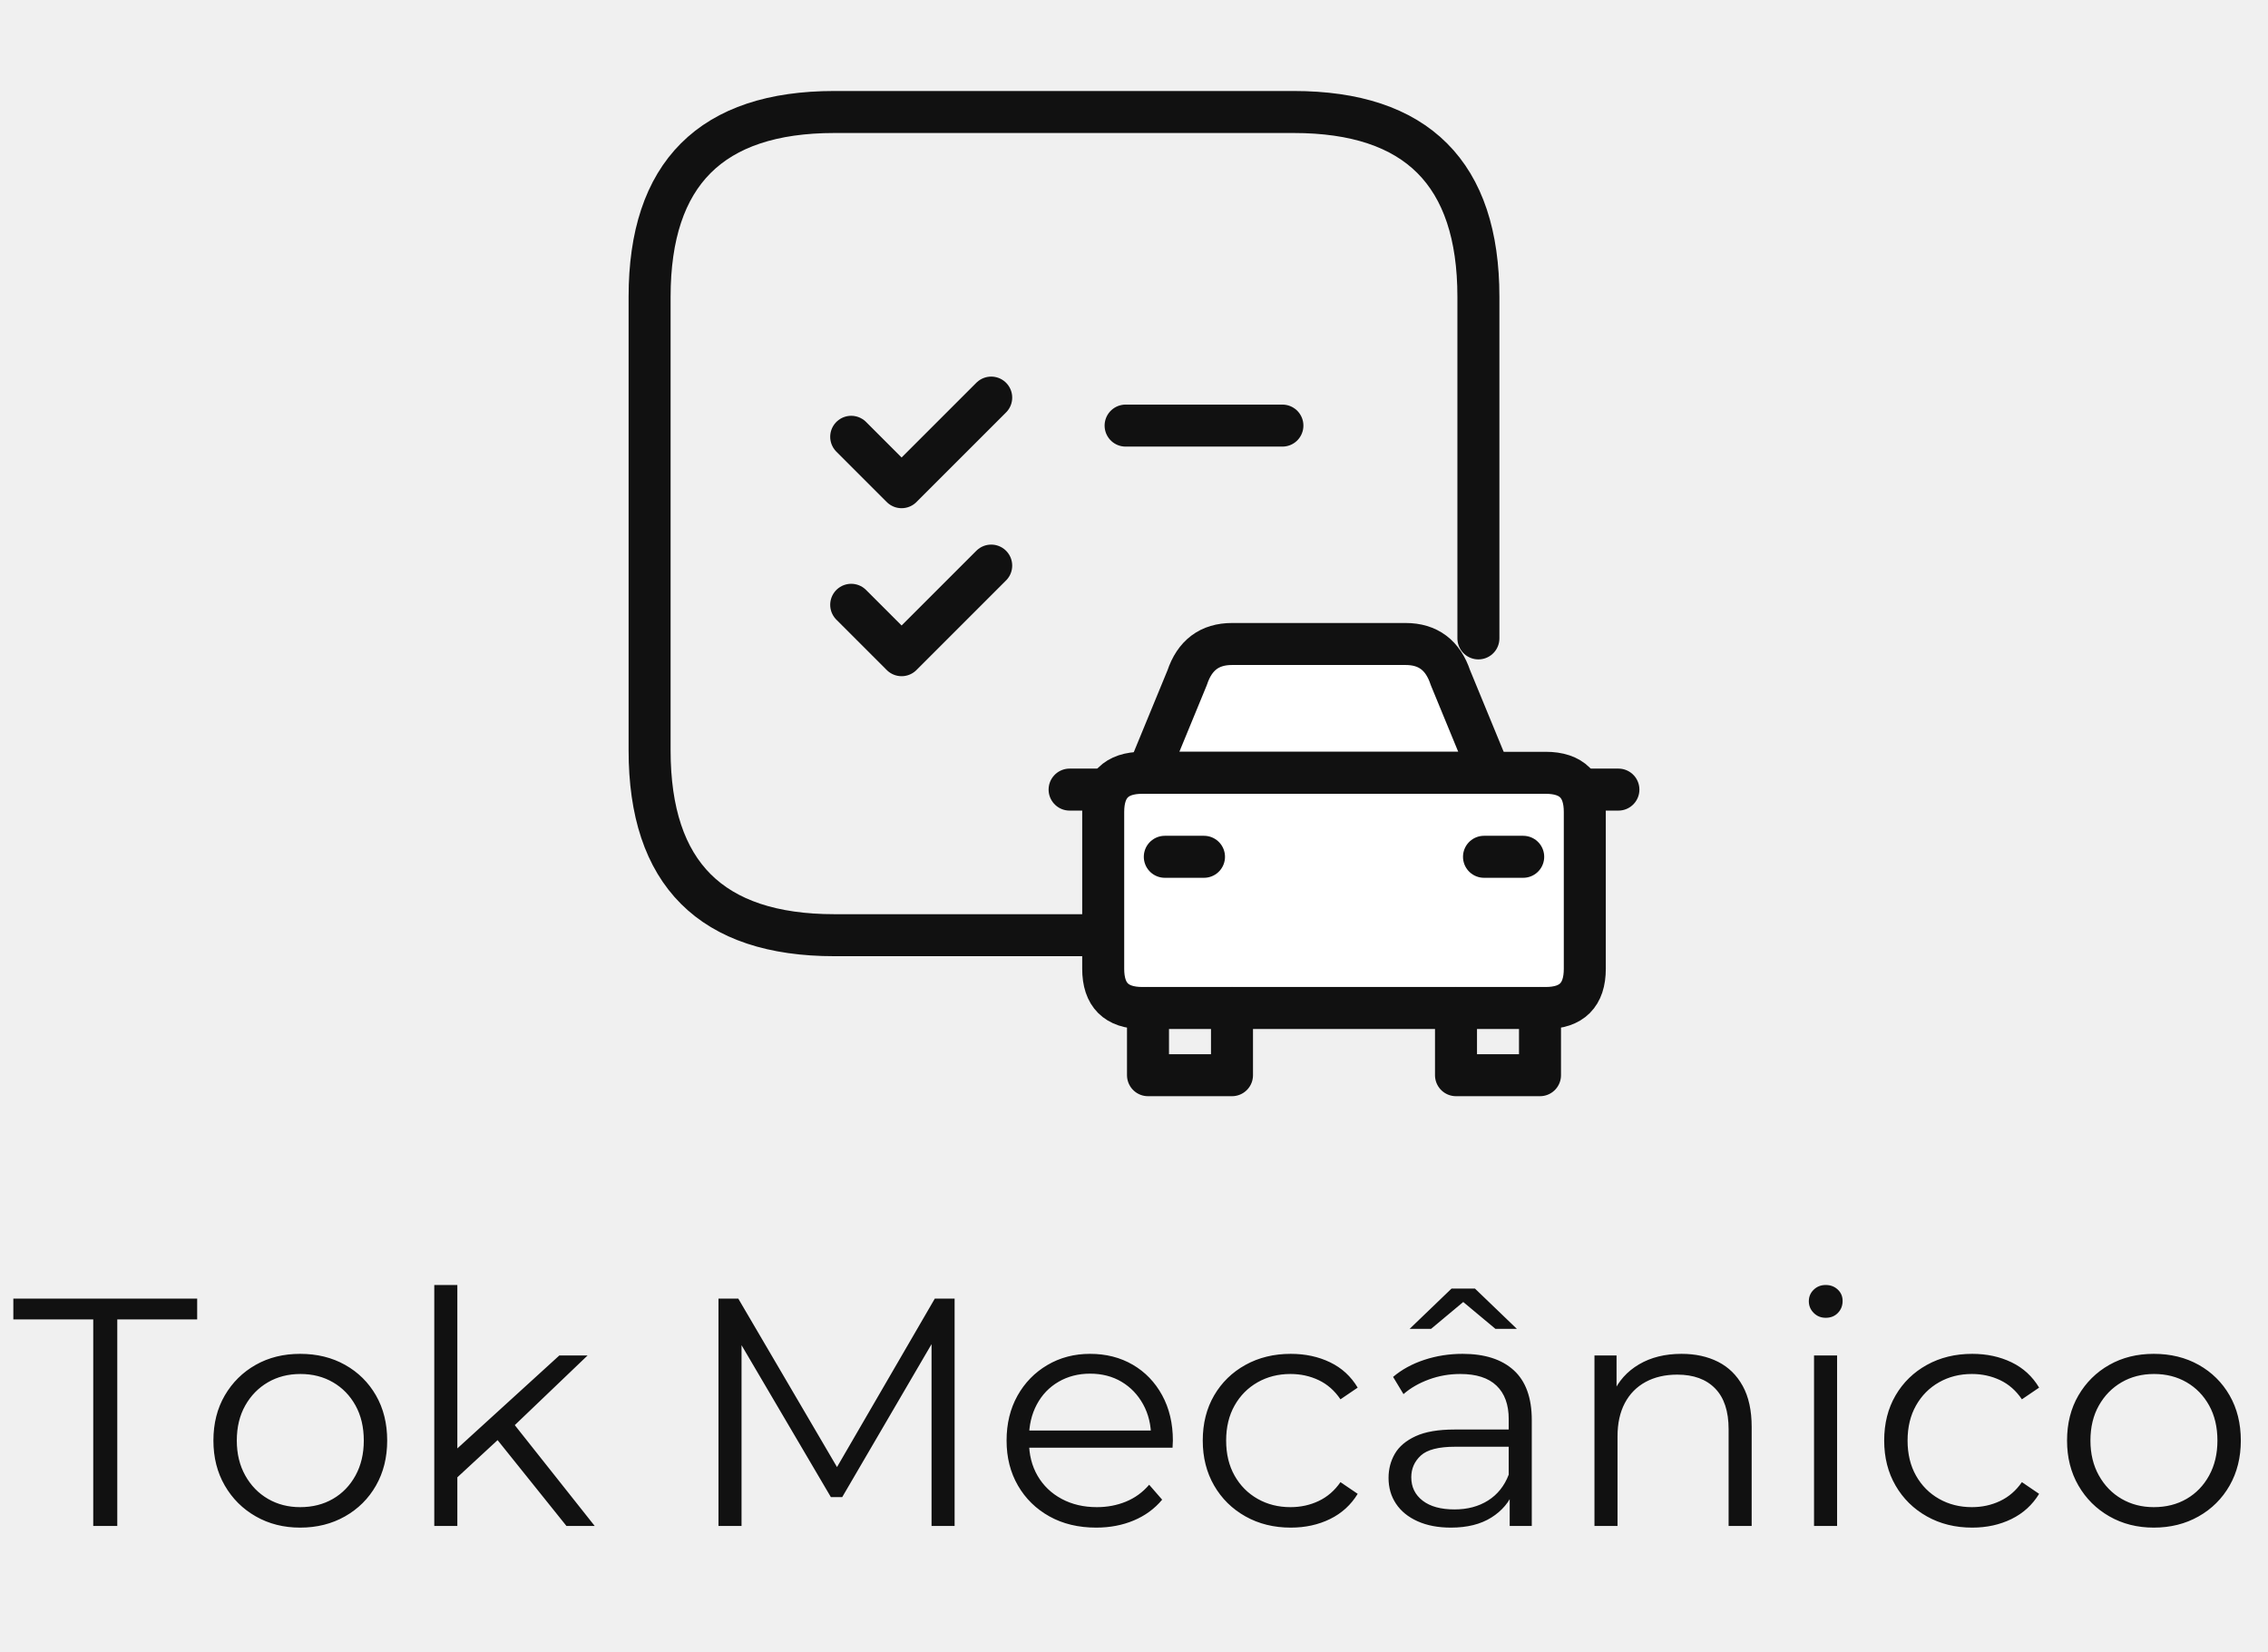
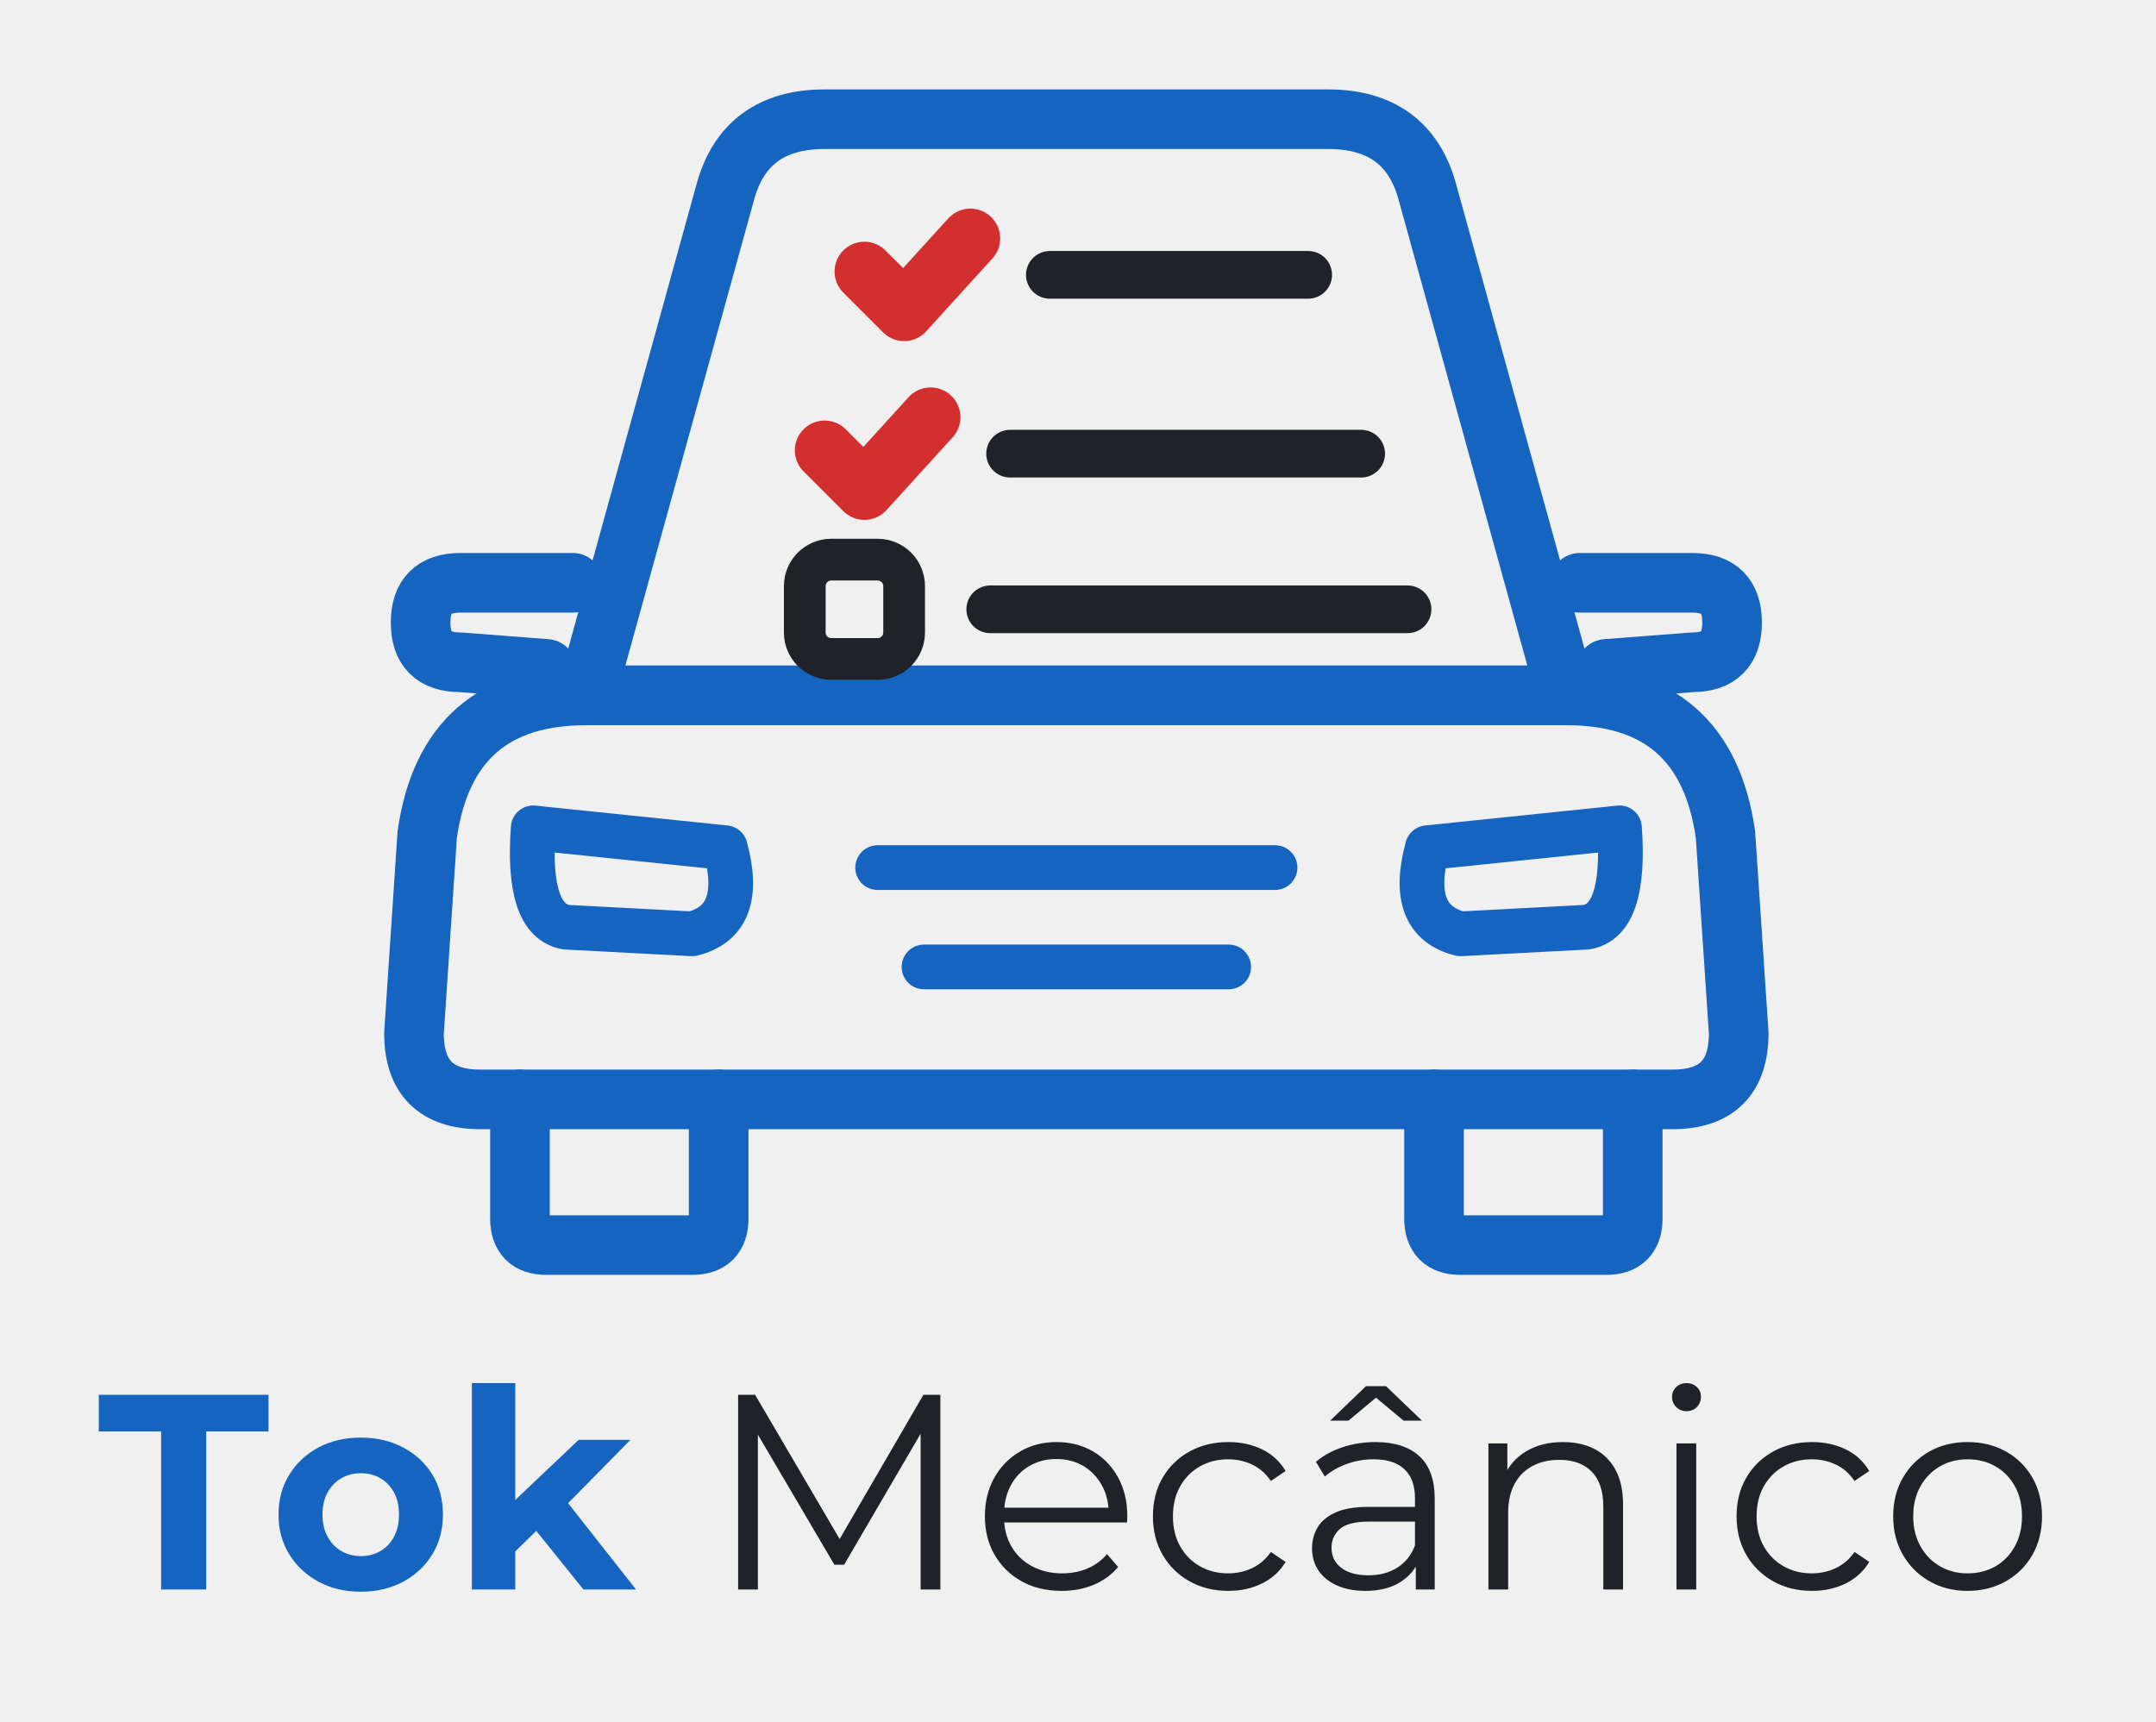
- <svg xmlns="http://www.w3.org/2000/svg" viewBox="-140 0 810 590">
-   <g fill="none" stroke="#111111" stroke-width="15" stroke-linecap="round" stroke-linejoin="round">
-     <path d="M 253 334 L 158 334 Q 92 334 92 268 L 92 106 Q 92 40 158 40 L 322 40 Q 388 40 388 106 L 388 228" />
-     <path d="M 164 156 L 182 174 L 214 142" />
-     <path d="M 262 152 L 318 152" />
-     <path d="M 164 216 L 182 234 L 214 202" />
-     <path d="M 300 230 L 362 230 Q 374 230 378 242 L 392 276 L 270 276 L 284 242 Q 288 230 300 230 Z" fill="#FFFFFF" />
-     <path d="M 268 276 L 412 276 Q 426 276 426 290 L 426 346 Q 426 360 412 360 L 268 360 Q 254 360 254 346 L 254 290 Q 254 276 268 276 Z" fill="#FFFFFF" />
-     <path d="M 254 282 L 242 282 M 426 282 L 438 282" />
-     <path d="M 270 360 L 270 384 L 300 384 L 300 360" />
-     <path d="M 380 360 L 380 384 L 410 384 L 410 360" />
-     <path d="M 276 306 L 290 306 M 390 306 L 404 306" />
+ <svg xmlns="http://www.w3.org/2000/svg" viewBox="-69 60 651 520">
+   <g fill="none" stroke="#1565C0" stroke-width="18" stroke-linecap="round" stroke-linejoin="round">
+     <path d="M 150 118 Q 156 96 180 96 L 332 96 Q 356 96 362 118 L 404 270 L 108 270 Z" />
+     <path d="M 104 236 L 70 236 Q 58 236 58 248 Q 58 260 70 260 L 96 262" />
+     <path d="M 408 236 L 442 236 Q 454 236 454 248 Q 454 260 442 260 L 416 262" />
+     <path d="M 108 270 L 404 270 Q 446 270 452 312 L 456 372 Q 456 392 436 392 L 76 392 Q 56 392 56 372 L 60 312 Q 66 270 108 270 Z" />
+     <path d="M 92 310 L 150 316 Q 156 338 140 342 L 102 340 Q 90 338 92 310 Z" stroke-width="13.5" />
+     <path d="M 420 310 L 362 316 Q 356 338 372 342 L 410 340 Q 422 338 420 310 Z" stroke-width="13.5" />
+     <path d="M 196 322 L 316 322 M 210 352 L 302 352" stroke-width="13.5" />
+     <path d="M 88 392 L 88 428 Q 88 436 96 436 L 140 436 Q 148 436 148 428 L 148 392" />
+     <path d="M 364 392 L 364 428 Q 364 436 372 436 L 416 436 Q 424 436 424 428 L 424 392" />
  </g>
-   <path transform="translate(-135.7 545)" d="M29.0 0.0V-73.776H0.464V-81.2H66.12V-73.776H37.584V0.0Z M102.892 0.58Q94.076 0.58 87.058 -3.422Q80.04 -7.424 75.98 -14.442Q71.92 -21.46 71.92 -30.508Q71.92 -39.672 75.98 -46.632Q80.04 -53.592 87.0 -57.536Q93.96 -61.48 102.892 -61.48Q111.94 -61.48 118.958 -57.536Q125.976 -53.592 129.978 -46.632Q133.98 -39.672 133.98 -30.508Q133.98 -21.46 129.978 -14.442Q125.976 -7.424 118.9 -3.422Q111.824 0.58 102.892 0.58ZM102.892 -6.728Q109.504 -6.728 114.608 -9.686Q119.712 -12.644 122.67 -18.038Q125.628 -23.432 125.628 -30.508Q125.628 -37.7 122.67 -43.036Q119.712 -48.372 114.608 -51.33Q109.504 -54.288 103.008 -54.288Q96.512 -54.288 91.408 -51.33Q86.304 -48.372 83.288 -43.036Q80.272 -37.7 80.272 -30.508Q80.272 -23.432 83.288 -18.038Q86.304 -12.644 91.408 -9.686Q96.512 -6.728 102.892 -6.728Z M157.296 -15.776 157.528 -26.332 195.46 -60.9H205.552L178.756 -35.264L174.116 -31.32ZM150.8 0.0V-86.072H159.036V0.0ZM198.012 0.0 172.608 -31.668 177.944 -38.048 208.104 0.0Z  M252.3 0.0V-81.2H259.376L296.496 -17.864H292.784L329.556 -81.2H336.632V0.0H328.396V-68.324H330.368L296.496 -10.324H292.436L258.332 -68.324H260.536V0.0Z M387.208 0.58Q377.696 0.58 370.504 -3.422Q363.312 -7.424 359.252 -14.442Q355.192 -21.46 355.192 -30.508Q355.192 -39.556 359.078 -46.516Q362.964 -53.476 369.75 -57.478Q376.536 -61.48 385.004 -61.48Q393.588 -61.48 400.258 -57.594Q406.928 -53.708 410.756 -46.69Q414.584 -39.672 414.584 -30.508Q414.584 -29.928 414.526 -29.29Q414.468 -28.652 414.468 -27.956H361.456V-34.104H410.06L406.812 -31.668Q406.812 -38.28 403.97 -43.442Q401.128 -48.604 396.256 -51.504Q391.384 -54.404 385.004 -54.404Q378.74 -54.404 373.752 -51.504Q368.764 -48.604 365.98 -43.384Q363.196 -38.164 363.196 -31.436V-30.16Q363.196 -23.2 366.27 -17.922Q369.344 -12.644 374.854 -9.686Q380.364 -6.728 387.44 -6.728Q393.008 -6.728 397.822 -8.7Q402.636 -10.672 406.116 -14.732L410.756 -9.396Q406.696 -4.524 400.606 -1.972Q394.516 0.58 387.208 0.58Z M456.692 0.58Q447.644 0.58 440.51 -3.422Q433.376 -7.424 429.316 -14.442Q425.256 -21.46 425.256 -30.508Q425.256 -39.672 429.316 -46.632Q433.376 -53.592 440.51 -57.536Q447.644 -61.48 456.692 -61.48Q464.464 -61.48 470.728 -58.464Q476.992 -55.448 480.588 -49.416L474.44 -45.24Q471.308 -49.88 466.668 -52.084Q462.028 -54.288 456.576 -54.288Q450.08 -54.288 444.86 -51.33Q439.64 -48.372 436.624 -43.036Q433.608 -37.7 433.608 -30.508Q433.608 -23.316 436.624 -17.98Q439.64 -12.644 444.86 -9.686Q450.08 -6.728 456.576 -6.728Q462.028 -6.728 466.668 -8.932Q471.308 -11.136 474.44 -15.66L480.588 -11.484Q476.992 -5.568 470.728 -2.494Q464.464 0.58 456.692 0.58Z M534.876 0.0V-13.456L534.528 -15.66V-38.164Q534.528 -45.936 530.178 -50.112Q525.828 -54.288 517.244 -54.288Q511.328 -54.288 505.992 -52.316Q500.656 -50.344 496.944 -47.096L493.232 -53.244Q497.872 -57.188 504.368 -59.334Q510.864 -61.48 518.056 -61.48Q529.888 -61.48 536.326 -55.622Q542.764 -49.764 542.764 -37.816V0.0ZM513.88 0.58Q507.036 0.58 501.99 -1.682Q496.944 -3.944 494.276 -7.946Q491.608 -11.948 491.608 -17.168Q491.608 -21.924 493.87 -25.81Q496.132 -29.696 501.294 -32.074Q506.456 -34.452 515.156 -34.452H536.152V-28.304H515.388Q506.572 -28.304 503.15 -25.172Q499.728 -22.04 499.728 -17.4Q499.728 -12.18 503.788 -9.048Q507.848 -5.916 515.156 -5.916Q522.116 -5.916 527.162 -9.106Q532.208 -12.296 534.528 -18.328L536.384 -12.644Q534.064 -6.612 528.322 -3.016Q522.58 0.58 513.88 0.58ZM499.148 -70.412 514.112 -84.796H522.464L537.428 -70.412H529.772L515.04 -82.708H521.536L506.804 -70.412Z M565.152 0.0V-60.9H573.04V-44.196L571.764 -47.328Q574.664 -53.94 581.044 -57.71Q587.424 -61.48 596.24 -61.48Q603.664 -61.48 609.29 -58.638Q614.916 -55.796 618.106 -49.996Q621.296 -44.196 621.296 -35.38V0.0H613.06V-34.568Q613.06 -44.196 608.246 -49.126Q603.432 -54.056 594.732 -54.056Q588.236 -54.056 583.422 -51.446Q578.608 -48.836 575.998 -43.906Q573.388 -38.976 573.388 -32.016V0.0Z M643.568 0.0V-60.9H651.804V0.0ZM647.744 -74.356Q645.192 -74.356 643.452 -76.096Q641.712 -77.836 641.712 -80.272Q641.712 -82.708 643.452 -84.39Q645.192 -86.072 647.744 -86.072Q650.296 -86.072 652.036 -84.448Q653.776 -82.824 653.776 -80.388Q653.776 -77.836 652.094 -76.096Q650.412 -74.356 647.744 -74.356Z M700.06 0.58Q691.012 0.58 683.878 -3.422Q676.744 -7.424 672.684 -14.442Q668.624 -21.46 668.624 -30.508Q668.624 -39.672 672.684 -46.632Q676.744 -53.592 683.878 -57.536Q691.012 -61.48 700.06 -61.48Q707.832 -61.48 714.096 -58.464Q720.36 -55.448 723.956 -49.416L717.808 -45.24Q714.676 -49.88 710.036 -52.084Q705.396 -54.288 699.944 -54.288Q693.448 -54.288 688.228 -51.33Q683.008 -48.372 679.992 -43.036Q676.976 -37.7 676.976 -30.508Q676.976 -23.316 679.992 -17.98Q683.008 -12.644 688.228 -9.686Q693.448 -6.728 699.944 -6.728Q705.396 -6.728 710.036 -8.932Q714.676 -11.136 717.808 -15.66L723.956 -11.484Q720.36 -5.568 714.096 -2.494Q707.832 0.58 700.06 0.58Z M764.904 0.58Q756.088 0.58 749.07 -3.422Q742.052 -7.424 737.992 -14.442Q733.932 -21.46 733.932 -30.508Q733.932 -39.672 737.992 -46.632Q742.052 -53.592 749.012 -57.536Q755.972 -61.48 764.904 -61.48Q773.952 -61.48 780.97 -57.536Q787.988 -53.592 791.99 -46.632Q795.992 -39.672 795.992 -30.508Q795.992 -21.46 791.99 -14.442Q787.988 -7.424 780.912 -3.422Q773.836 0.58 764.904 0.58ZM764.904 -6.728Q771.516 -6.728 776.62 -9.686Q781.724 -12.644 784.682 -18.038Q787.64 -23.432 787.64 -30.508Q787.64 -37.7 784.682 -43.036Q781.724 -48.372 776.62 -51.33Q771.516 -54.288 765.02 -54.288Q758.524 -54.288 753.42 -51.33Q748.316 -48.372 745.3 -43.036Q742.284 -37.7 742.284 -30.508Q742.284 -23.432 745.3 -18.038Q748.316 -12.644 753.42 -9.686Q758.524 -6.728 764.904 -6.728Z" fill="#111111" />
+   <g transform="translate(8 0)" fill="none" stroke="#1F2328" stroke-width="18" stroke-linecap="round" stroke-linejoin="round">
+     <path d="M 184 142 L 196 154 L 216 132" stroke="#D32F2F" />
+     <path d="M 240 143 L 318 143" stroke-width="14.4" />
+     <path d="M 172 196 L 184 208 L 204 186" stroke="#D32F2F" />
+     <path d="M 228 197 L 334 197" stroke-width="14.4" />
+     <rect x="166" y="229" width="30" height="30" rx="8" stroke-width="12.6" />
+     <path d="M 222 244 L 348 244" stroke-width="14.4" />
+   </g>
+   <path transform="translate(-39.5 540)" d="M19.152 0.0V-47.712H0.336V-58.8H51.576V-47.712H32.76V0.0Z M79.464 0.672Q72.24 0.672 66.654 -2.352Q61.068 -5.376 57.834 -10.626Q54.6 -15.876 54.6 -22.596Q54.6 -29.4 57.834 -34.65Q61.068 -39.9 66.654 -42.882Q72.24 -45.864 79.464 -45.864Q86.604 -45.864 92.232 -42.882Q97.86 -39.9 101.052 -34.692Q104.244 -29.484 104.244 -22.596Q104.244 -15.876 101.052 -10.626Q97.86 -5.376 92.232 -2.352Q86.604 0.672 79.464 0.672ZM79.464 -10.08Q82.74 -10.08 85.344 -11.592Q87.948 -13.104 89.46 -15.918Q90.972 -18.732 90.972 -22.596Q90.972 -26.544 89.46 -29.316Q87.948 -32.088 85.344 -33.6Q82.74 -35.112 79.464 -35.112Q76.188 -35.112 73.584 -33.6Q70.98 -32.088 69.426 -29.316Q67.872 -26.544 67.872 -22.596Q67.872 -18.732 69.426 -15.918Q70.98 -13.104 73.584 -11.592Q76.188 -10.08 79.464 -10.08Z M123.816 -9.24 124.152 -25.2 145.236 -45.192H160.86L140.616 -24.612L133.812 -19.068ZM112.98 0.0V-62.328H126.084V0.0ZM146.664 0.0 131.376 -18.984 139.608 -29.148 162.54 0.0Z" fill="#1565C0" />
+   <path transform="translate(144.3 540)" d="M9.576 0.0V-58.8H14.7L41.58 -12.936H38.892L65.52 -58.8H70.644V0.0H64.68V-49.476H66.108L41.58 -7.476H38.64L13.944 -49.476H15.54V0.0Z M107.268 0.42Q100.38 0.42 95.172 -2.478Q89.964 -5.376 87.024 -10.458Q84.084 -15.54 84.084 -22.092Q84.084 -28.644 86.898 -33.684Q89.712 -38.724 94.626 -41.622Q99.54 -44.52 105.672 -44.52Q111.888 -44.52 116.718 -41.706Q121.548 -38.892 124.32 -33.81Q127.092 -28.728 127.092 -22.092Q127.092 -21.672 127.05 -21.21Q127.008 -20.748 127.008 -20.244H88.62V-24.696H123.816L121.464 -22.932Q121.464 -27.72 119.406 -31.458Q117.348 -35.196 113.82 -37.296Q110.292 -39.396 105.672 -39.396Q101.136 -39.396 97.524 -37.296Q93.912 -35.196 91.896 -31.416Q89.88 -27.636 89.88 -22.764V-21.84Q89.88 -16.8 92.106 -12.978Q94.332 -9.156 98.322 -7.014Q102.312 -4.872 107.436 -4.872Q111.468 -4.872 114.954 -6.3Q118.44 -7.728 120.96 -10.668L124.32 -6.804Q121.38 -3.276 116.97 -1.428Q112.56 0.42 107.268 0.42Z M157.584 0.42Q151.032 0.42 145.866 -2.478Q140.7 -5.376 137.76 -10.458Q134.82 -15.54 134.82 -22.092Q134.82 -28.728 137.76 -33.768Q140.7 -38.808 145.866 -41.664Q151.032 -44.52 157.584 -44.52Q163.212 -44.52 167.748 -42.336Q172.284 -40.152 174.888 -35.784L170.436 -32.76Q168.168 -36.12 164.808 -37.716Q161.448 -39.312 157.5 -39.312Q152.796 -39.312 149.016 -37.17Q145.236 -35.028 143.052 -31.164Q140.868 -27.3 140.868 -22.092Q140.868 -16.884 143.052 -13.02Q145.236 -9.156 149.016 -7.014Q152.796 -4.872 157.5 -4.872Q161.448 -4.872 164.808 -6.468Q168.168 -8.064 170.436 -11.34L174.888 -8.316Q172.284 -4.032 167.748 -1.806Q163.212 0.42 157.584 0.42Z M214.2 0.0V-9.744L213.948 -11.34V-27.636Q213.948 -33.264 210.798 -36.288Q207.648 -39.312 201.432 -39.312Q197.148 -39.312 193.284 -37.884Q189.42 -36.456 186.732 -34.104L184.044 -38.556Q187.404 -41.412 192.108 -42.966Q196.812 -44.52 202.02 -44.52Q210.588 -44.52 215.25 -40.278Q219.912 -36.036 219.912 -27.384V0.0ZM198.996 0.42Q194.04 0.42 190.386 -1.218Q186.732 -2.856 184.8 -5.754Q182.868 -8.652 182.868 -12.432Q182.868 -15.876 184.506 -18.69Q186.144 -21.504 189.882 -23.226Q193.62 -24.948 199.92 -24.948H215.124V-20.496H200.088Q193.704 -20.496 191.226 -18.228Q188.748 -15.96 188.748 -12.6Q188.748 -8.82 191.688 -6.552Q194.628 -4.284 199.92 -4.284Q204.96 -4.284 208.614 -6.594Q212.268 -8.904 213.948 -13.272L215.292 -9.156Q213.612 -4.788 209.454 -2.184Q205.296 0.42 198.996 0.42ZM188.328 -50.988 199.164 -61.404H205.212L216.048 -50.988H210.504L199.836 -59.892H204.54L193.872 -50.988Z M236.124 0.0V-44.1H241.836V-32.004L240.912 -34.272Q243.012 -39.06 247.632 -41.79Q252.252 -44.52 258.636 -44.52Q264.012 -44.52 268.086 -42.462Q272.16 -40.404 274.47 -36.204Q276.78 -32.004 276.78 -25.62V0.0H270.816V-25.032Q270.816 -32.004 267.33 -35.574Q263.844 -39.144 257.544 -39.144Q252.84 -39.144 249.354 -37.254Q245.868 -35.364 243.978 -31.794Q242.088 -28.224 242.088 -23.184V0.0Z M292.908 0.0V-44.1H298.872V0.0ZM295.932 -53.844Q294.084 -53.844 292.824 -55.104Q291.564 -56.364 291.564 -58.128Q291.564 -59.892 292.824 -61.11Q294.084 -62.328 295.932 -62.328Q297.78 -62.328 299.04 -61.152Q300.3 -59.976 300.3 -58.212Q300.3 -56.364 299.082 -55.104Q297.864 -53.844 295.932 -53.844Z M333.816 0.42Q327.264 0.42 322.098 -2.478Q316.932 -5.376 313.992 -10.458Q311.052 -15.54 311.052 -22.092Q311.052 -28.728 313.992 -33.768Q316.932 -38.808 322.098 -41.664Q327.264 -44.52 333.816 -44.52Q339.444 -44.52 343.98 -42.336Q348.516 -40.152 351.12 -35.784L346.668 -32.76Q344.4 -36.12 341.04 -37.716Q337.68 -39.312 333.732 -39.312Q329.028 -39.312 325.248 -37.17Q321.468 -35.028 319.284 -31.164Q317.1 -27.3 317.1 -22.092Q317.1 -16.884 319.284 -13.02Q321.468 -9.156 325.248 -7.014Q329.028 -4.872 333.732 -4.872Q337.68 -4.872 341.04 -6.468Q344.4 -8.064 346.668 -11.34L351.12 -8.316Q348.516 -4.032 343.98 -1.806Q339.444 0.42 333.816 0.42Z M380.772 0.42Q374.388 0.42 369.306 -2.478Q364.224 -5.376 361.284 -10.458Q358.344 -15.54 358.344 -22.092Q358.344 -28.728 361.284 -33.768Q364.224 -38.808 369.264 -41.664Q374.304 -44.52 380.772 -44.52Q387.324 -44.52 392.406 -41.664Q397.488 -38.808 400.386 -33.768Q403.284 -28.728 403.284 -22.092Q403.284 -15.54 400.386 -10.458Q397.488 -5.376 392.364 -2.478Q387.24 0.42 380.772 0.42ZM380.772 -4.872Q385.56 -4.872 389.256 -7.014Q392.952 -9.156 395.094 -13.062Q397.236 -16.968 397.236 -22.092Q397.236 -27.3 395.094 -31.164Q392.952 -35.028 389.256 -37.17Q385.56 -39.312 380.856 -39.312Q376.152 -39.312 372.456 -37.17Q368.76 -35.028 366.576 -31.164Q364.392 -27.3 364.392 -22.092Q364.392 -16.968 366.576 -13.062Q368.76 -9.156 372.456 -7.014Q376.152 -4.872 380.772 -4.872Z" fill="#1F2328" />
</svg>
